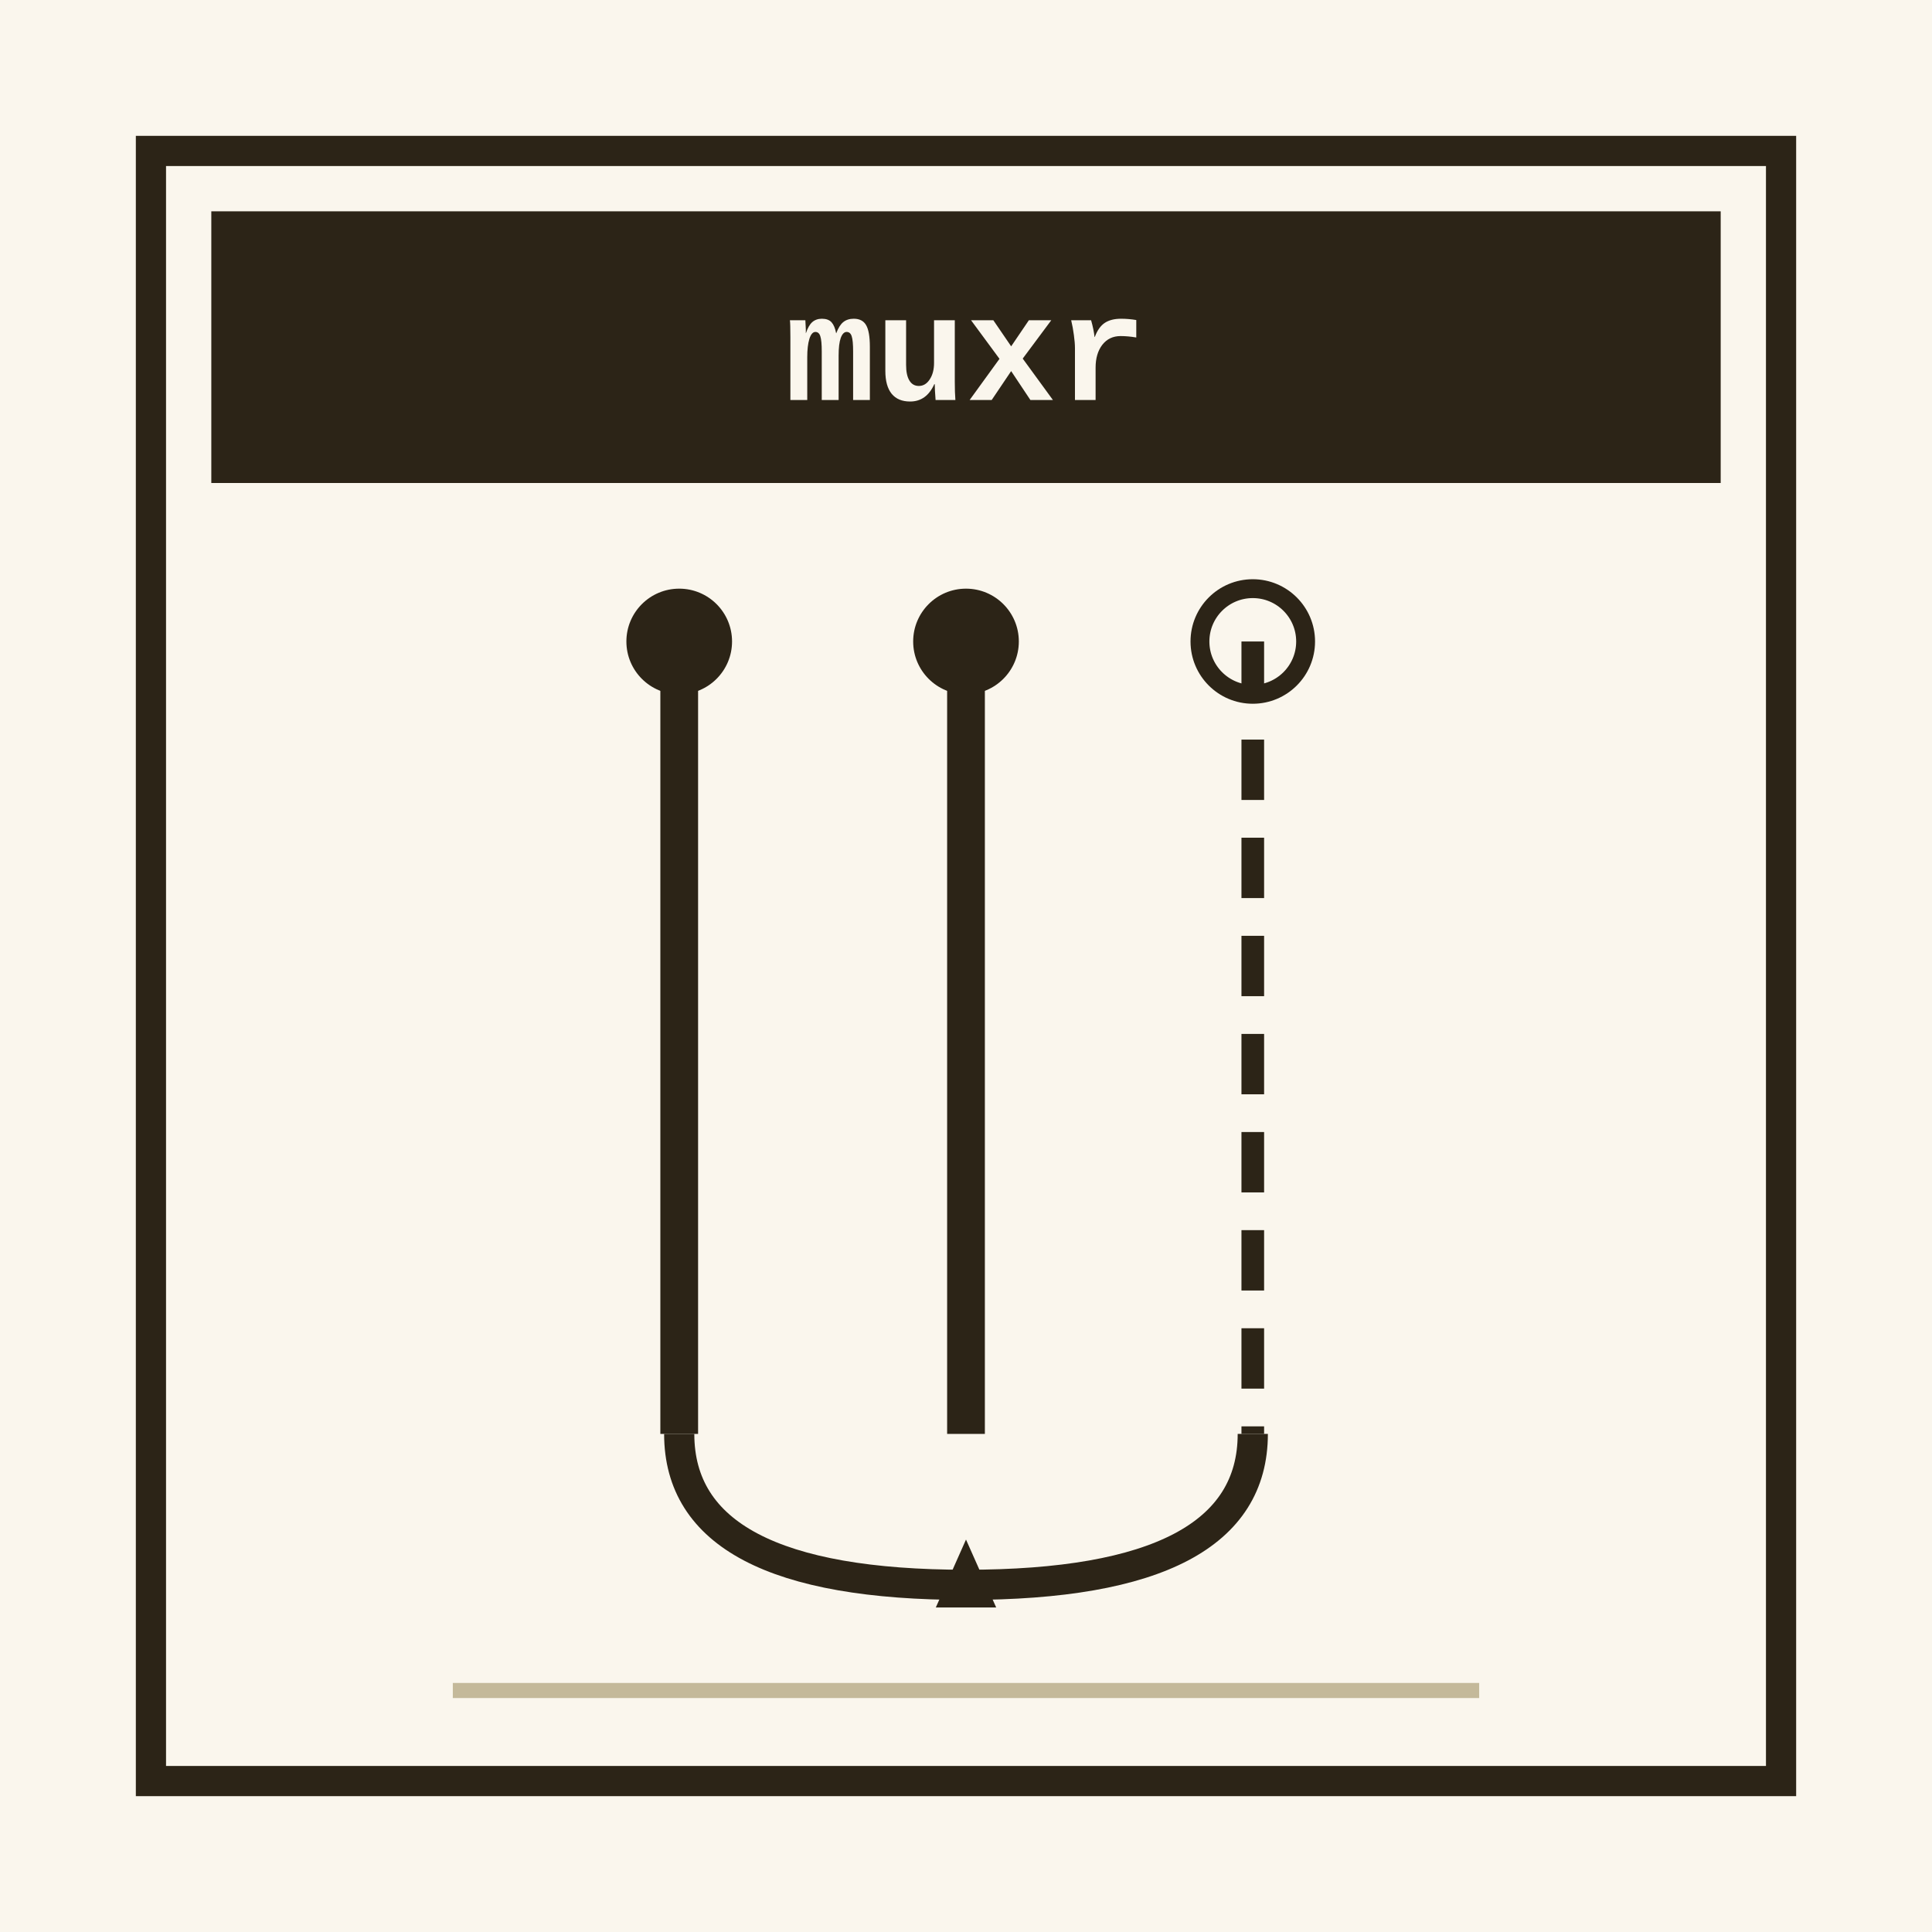
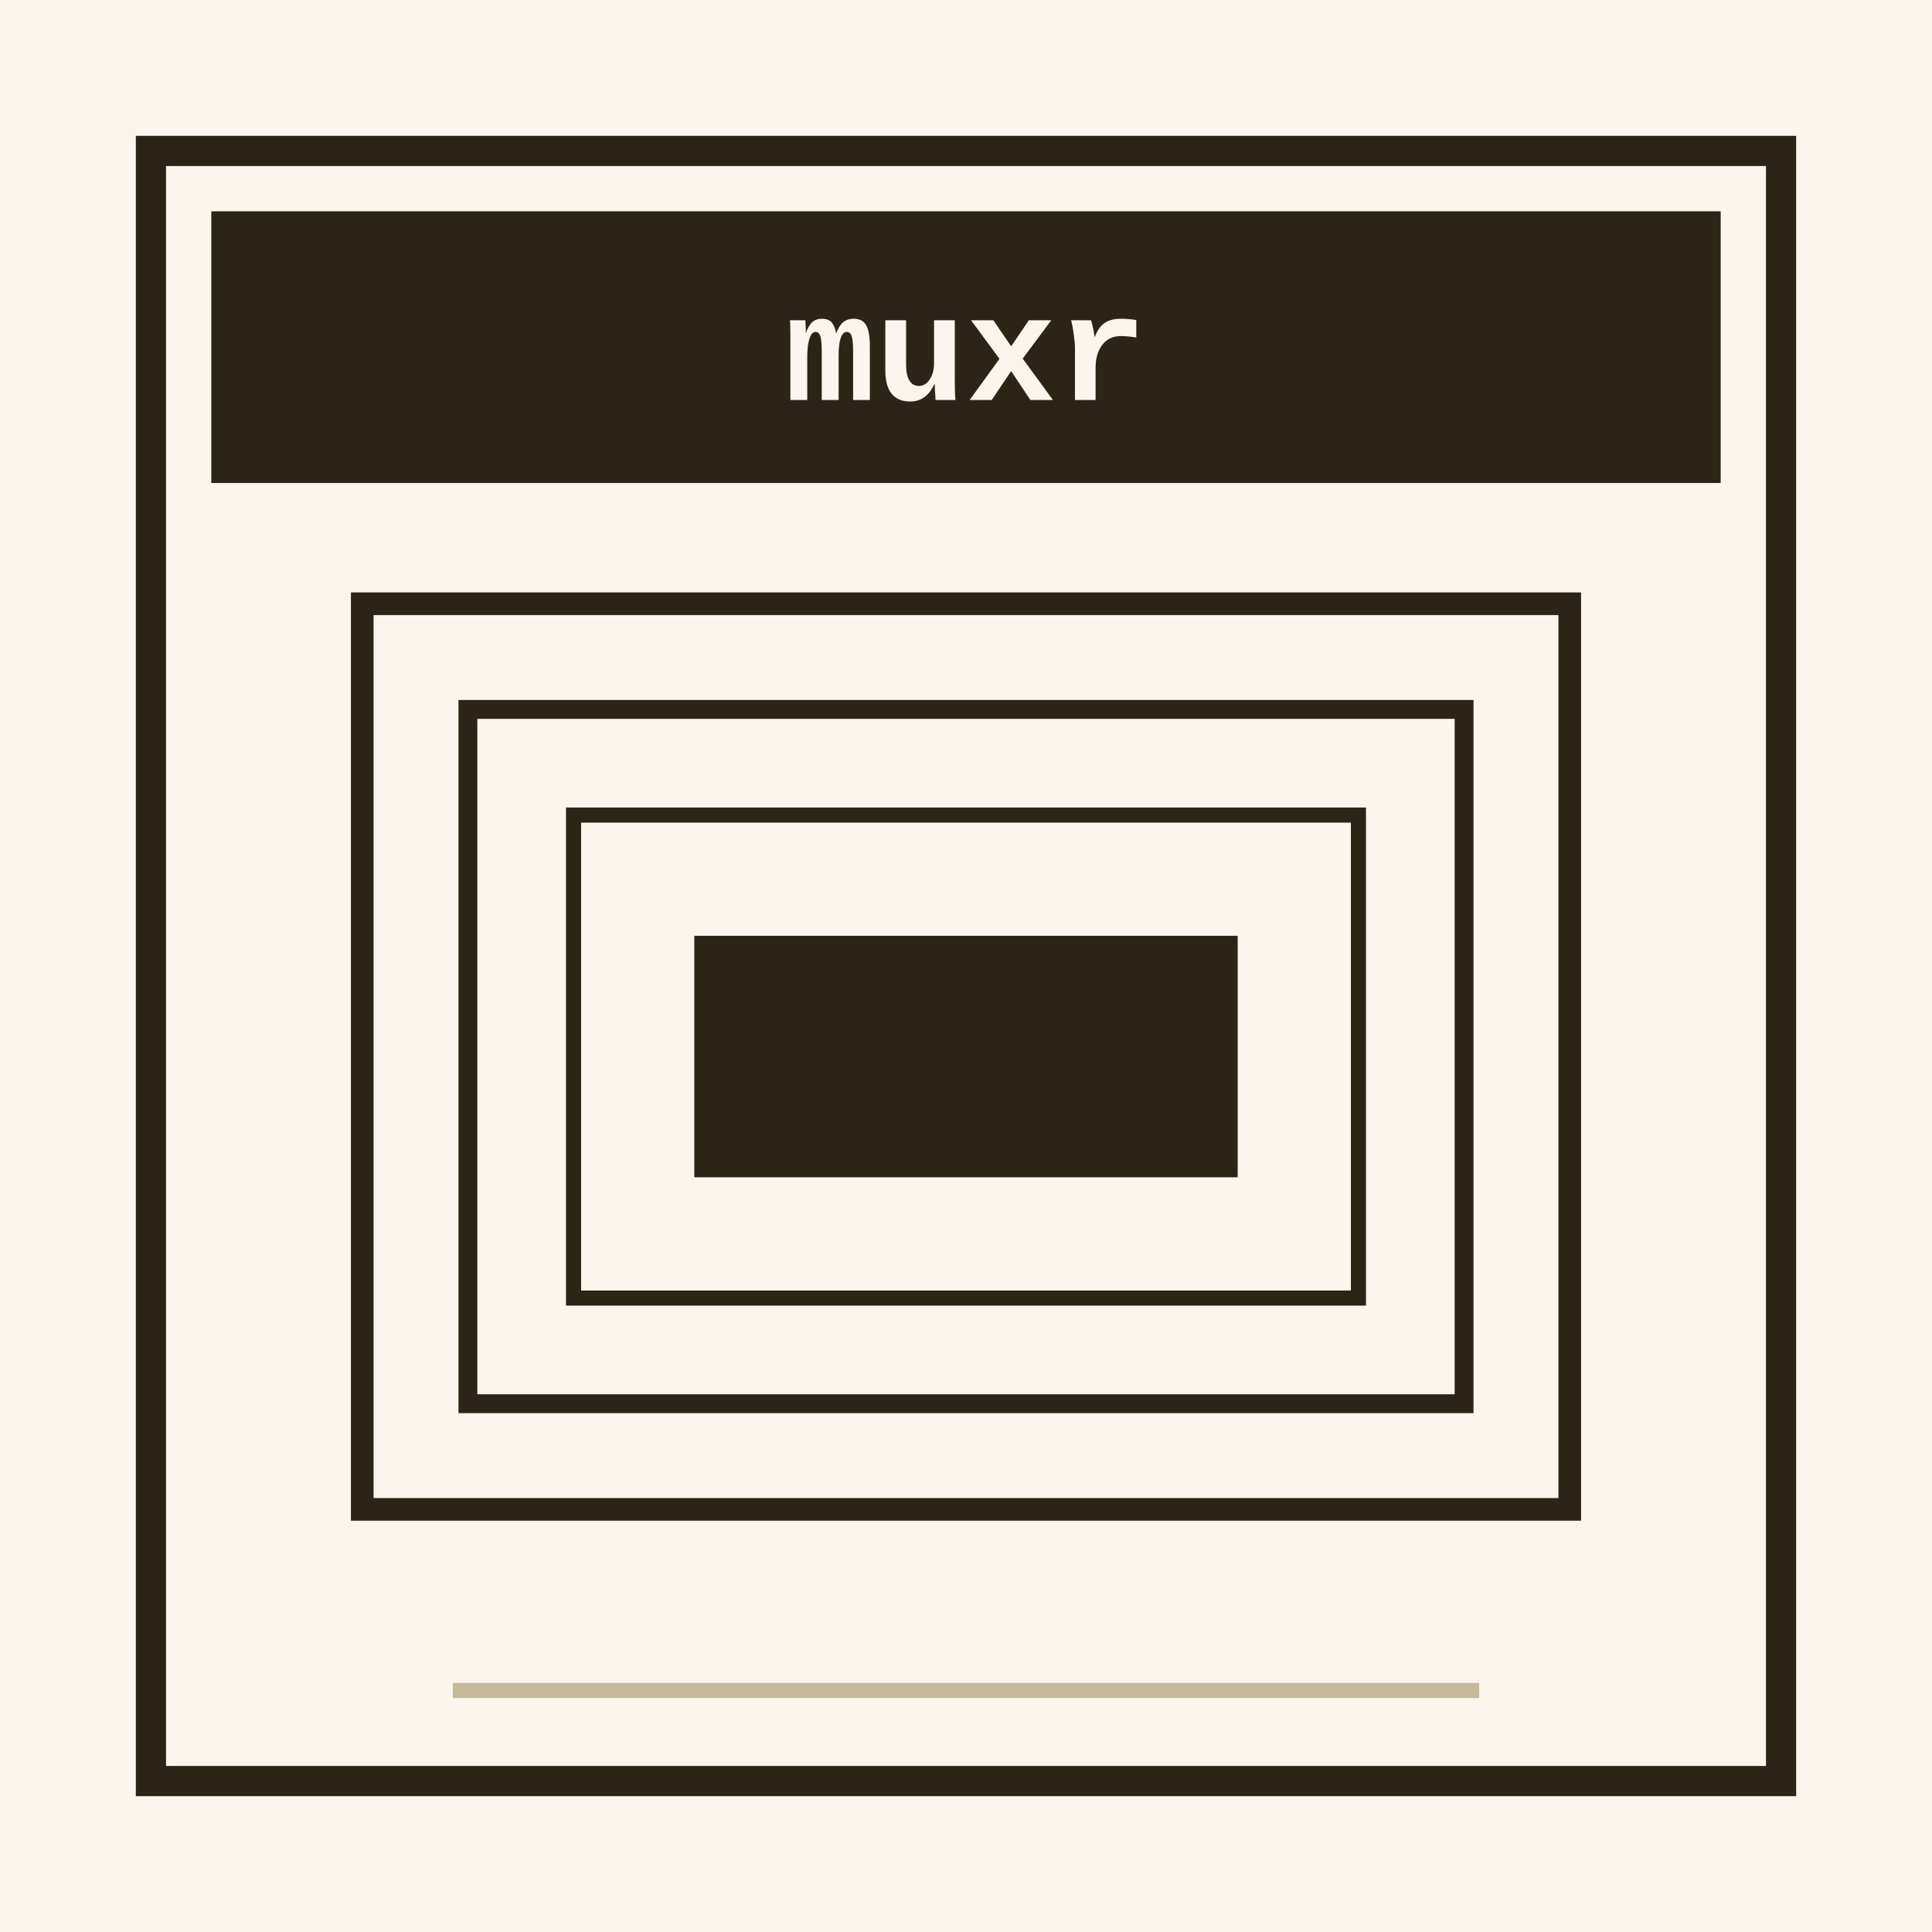
<svg xmlns="http://www.w3.org/2000/svg" viewBox="0 0 256 256" font-family="'Courier New', monospace">
  <rect x="0" y="0" width="256" height="256" fill="#faf6ed" />
  <rect x="20" y="20" width="216" height="216" fill="none" stroke="#2c2417" stroke-width="4" />
  <rect x="28" y="28" width="200" height="36" fill="#2c2417" />
  <text x="128" y="53" text-anchor="middle" font-size="20" fill="#faf6ed" font-weight="bold">muxr</text>
-   <line x1="90" y1="85" x2="90" y2="190" stroke="#2c2417" stroke-width="5" />
-   <line x1="128" y1="85" x2="128" y2="190" stroke="#2c2417" stroke-width="5" />
-   <line x1="166" y1="85" x2="166" y2="190" stroke="#2c2417" stroke-width="3" stroke-dasharray="8,5" />
-   <circle cx="90" cy="85" r="7" fill="#2c2417" />
-   <circle cx="128" cy="85" r="7" fill="#2c2417" />
-   <circle cx="166" cy="85" r="7" fill="none" stroke="#2c2417" stroke-width="2.5" />
-   <path d="M90 190 Q90 210 128 210 Q166 210 166 190" fill="none" stroke="#2c2417" stroke-width="4" />
-   <polygon points="124,213 128,204 132,213" fill="#2c2417" />
+   <rect x="48" y="80" width="160" height="120" fill="none" stroke="#2c2417" stroke-width="3" />
+   <rect x="62" y="94" width="132" height="92" fill="none" stroke="#2c2417" stroke-width="2.5" />
+   <rect x="76" y="108" width="104" height="64" fill="none" stroke="#2c2417" stroke-width="2" />
+   <rect x="92" y="124" width="72" height="32" fill="#2c2417" />
  <line x1="60" y1="224" x2="196" y2="224" stroke="#c4b99a" stroke-width="2" />
</svg>
